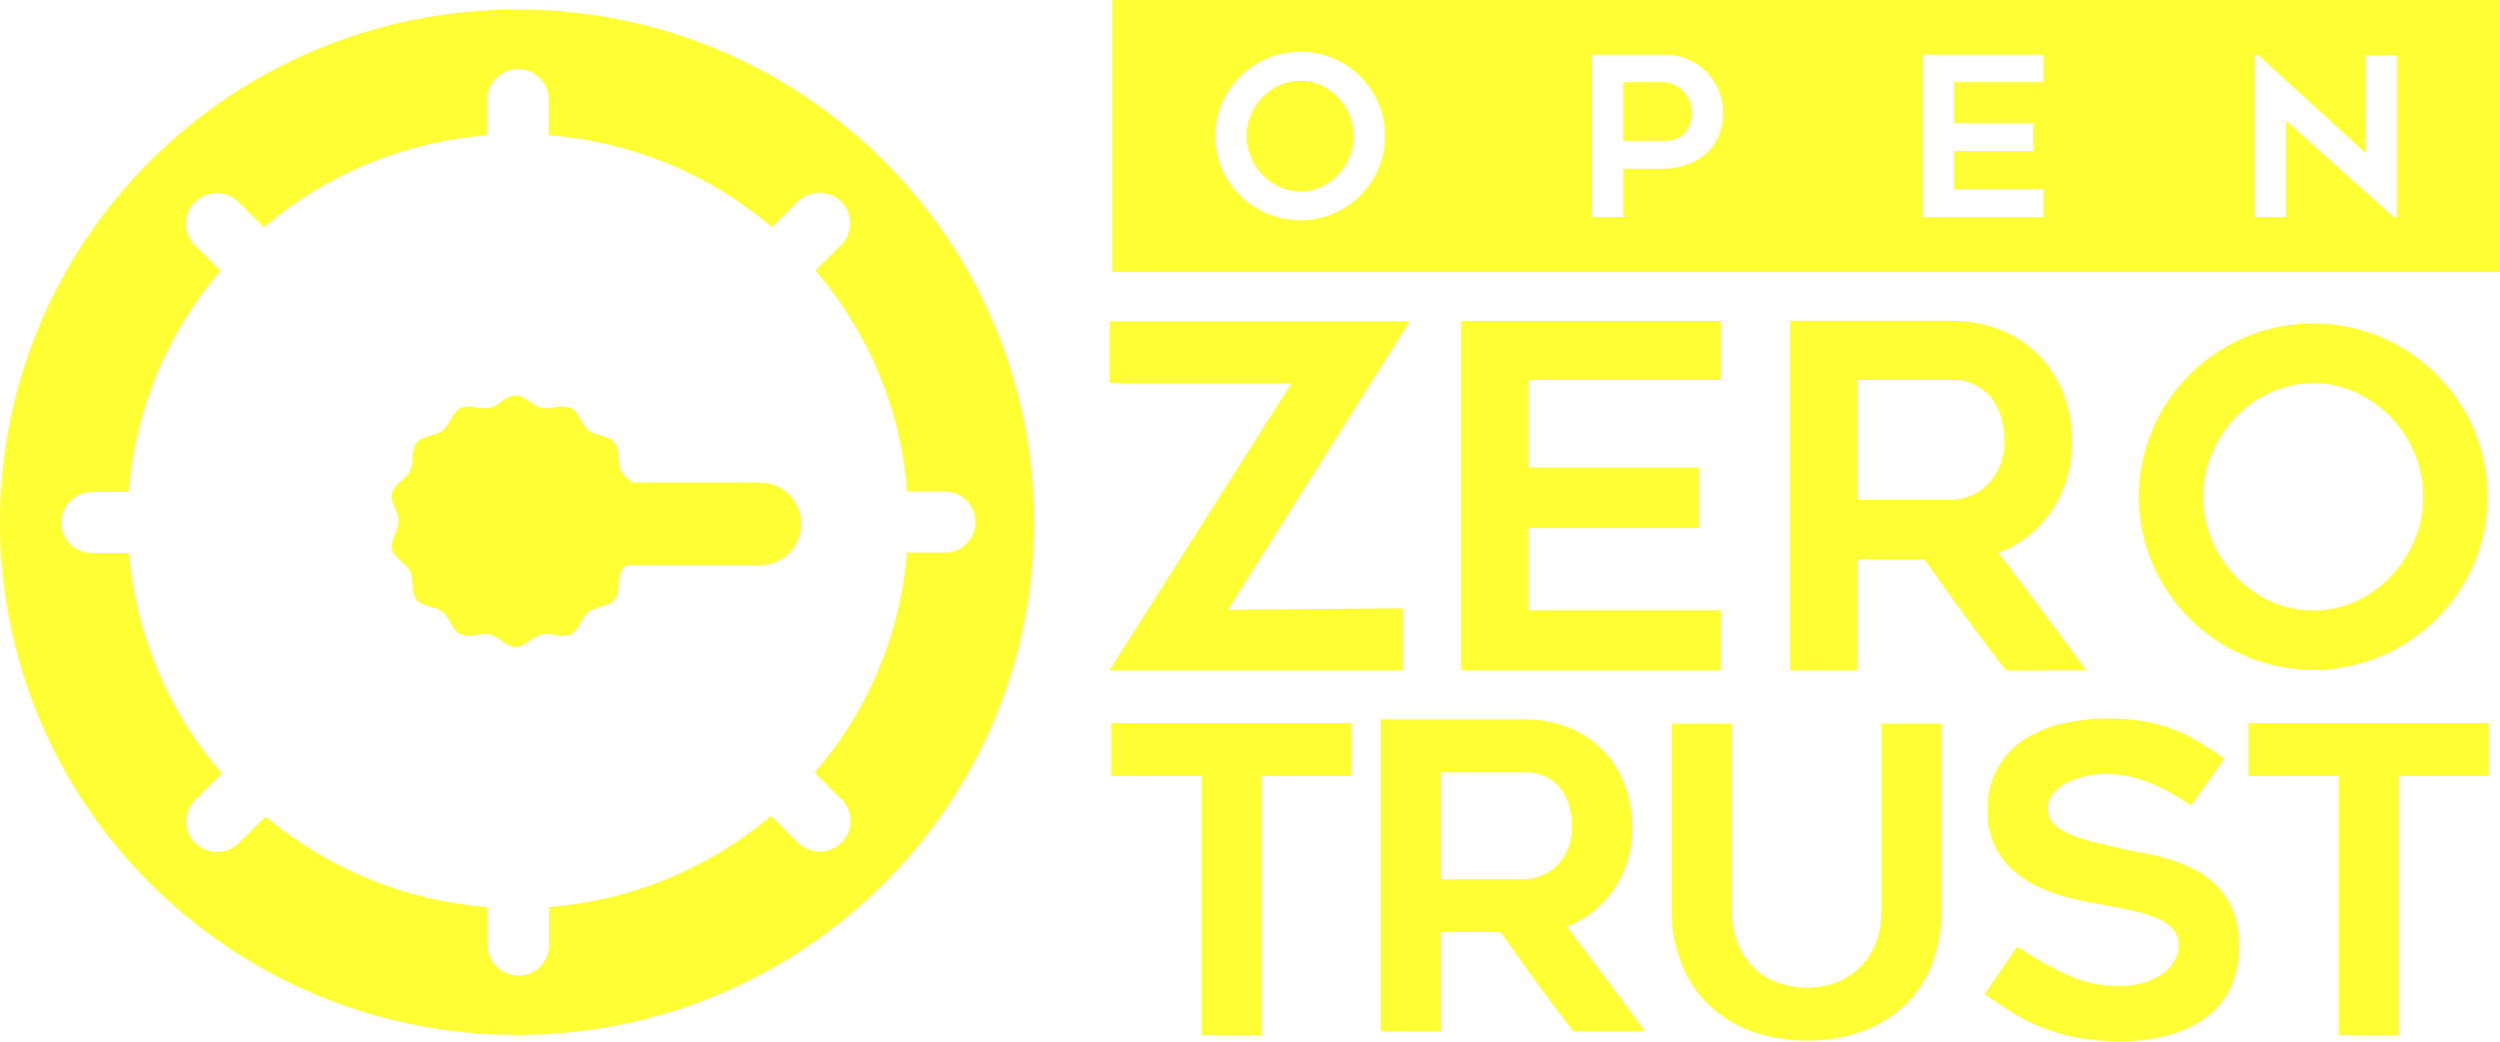
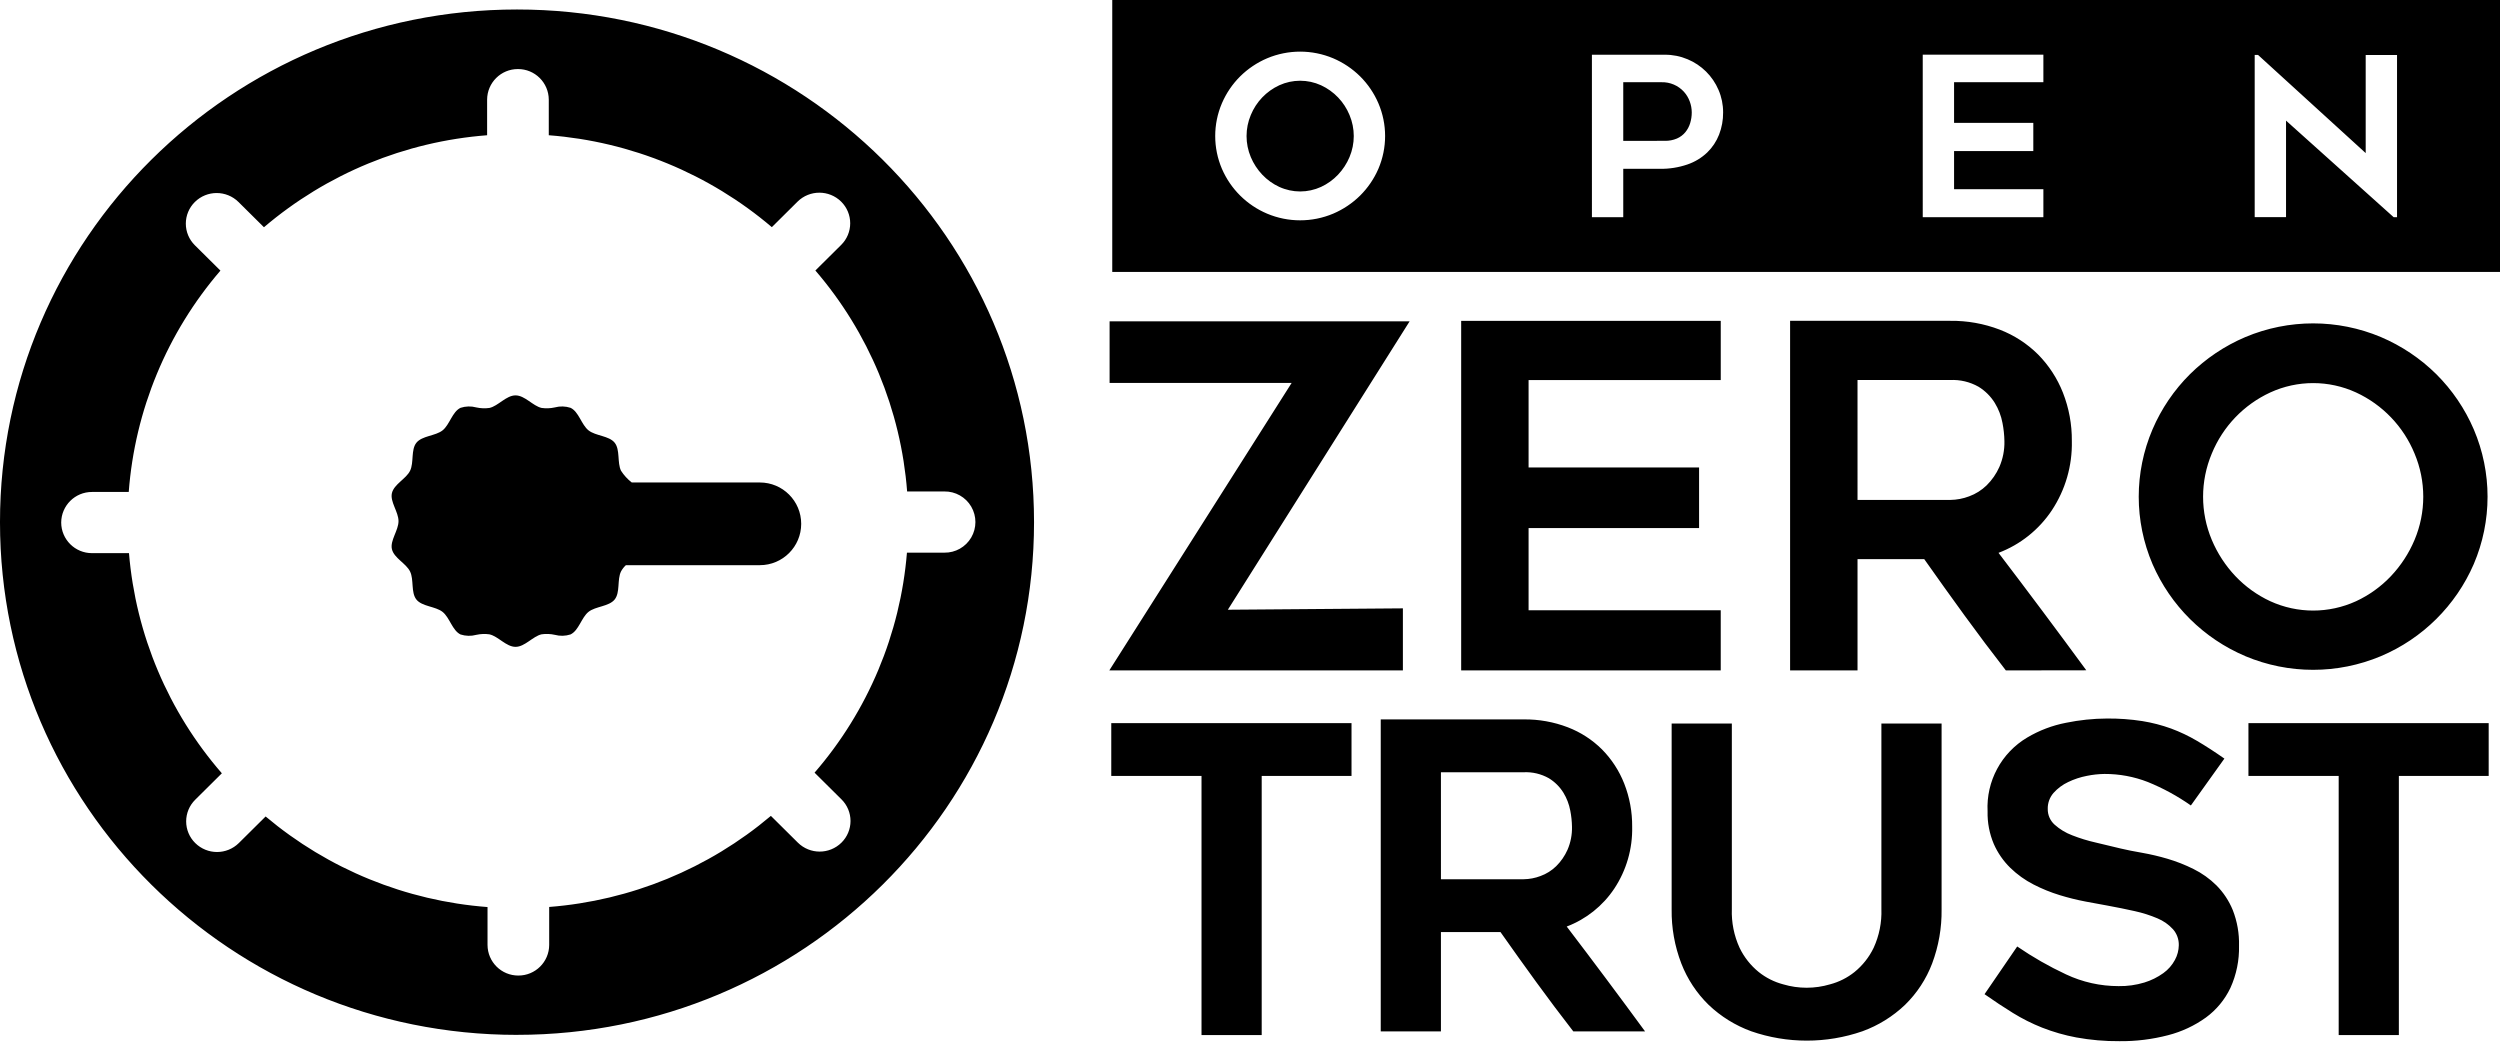
<svg xmlns="http://www.w3.org/2000/svg" width="340.561" height="141.818" viewBox="0 0 340.561 141.818">
-   <defs>
-     <radialGradient id="radial-gradient" cx="0.559" cy="1.139" r="0.589" gradientTransform="matrix(0.036, -0.999, 2.374, 0.086, -2.164, 1.6)" gradientUnits="objectBoundingBox">
-       <stop offset="0" stop-color="#ff3" />
-       <stop offset="1" stop-color="#ff3" />
-     </radialGradient>
-   </defs>
-   <path id="Union_1" data-name="Union 1" d="M214.844,1362.325a25.709,25.709,0,0,1-4.655-1.336,25.439,25.439,0,0,1-3.981-2q-1.876-1.161-3.865-2.556l4.45-6.5a46.612,46.612,0,0,0,6.646,3.8,16.771,16.771,0,0,0,7.171,1.6,11.4,11.4,0,0,0,3.513-.492,8.906,8.906,0,0,0,2.576-1.277,5.272,5.272,0,0,0,1.58-1.8,4.319,4.319,0,0,0,.527-2,3.188,3.188,0,0,0-.79-2.177,5.962,5.962,0,0,0-2.107-1.481,17.465,17.465,0,0,0-3.1-.987q-1.789-.4-3.719-.755-1.289-.23-2.985-.551a32.627,32.627,0,0,1-3.513-.871,21.584,21.584,0,0,1-3.571-1.451,13.079,13.079,0,0,1-3.162-2.264,10.431,10.431,0,0,1-2.253-3.252,10.73,10.73,0,0,1-.849-4.441,11.042,11.042,0,0,1,5.415-10.073,16.44,16.44,0,0,1,5.27-2,28.471,28.471,0,0,1,5.591-.581,29.632,29.632,0,0,1,4.8.349,21.573,21.573,0,0,1,3.923,1.016,21.99,21.99,0,0,1,3.542,1.685q1.727,1.016,3.719,2.409l-4.567,6.385a29.571,29.571,0,0,0-5.856-3.193,16.063,16.063,0,0,0-5.913-1.1,12.8,12.8,0,0,0-2.4.261,10.394,10.394,0,0,0-2.547.842,6.2,6.2,0,0,0-1.991,1.481,3.186,3.186,0,0,0-.79,2.177,2.816,2.816,0,0,0,.936,2.148,7.577,7.577,0,0,0,2.4,1.451,22.054,22.054,0,0,0,3.218.987q1.758.408,3.4.814,1.231.292,2.9.58a31.653,31.653,0,0,1,3.454.813,21.59,21.59,0,0,1,3.542,1.393,11.99,11.99,0,0,1,3.133,2.235,10.379,10.379,0,0,1,2.224,3.367,12.418,12.418,0,0,1,.849,4.848,13.15,13.15,0,0,1-1.171,5.747,10.7,10.7,0,0,1-3.337,4.035,15.387,15.387,0,0,1-5.153,2.409,25.17,25.17,0,0,1-6.616.814A31.309,31.309,0,0,1,214.844,1362.325Zm-44.29-.843a16.623,16.623,0,0,1-5.8-3.6,15.9,15.9,0,0,1-3.717-5.632,19.779,19.779,0,0,1-1.318-7.373v-25.313h8.2v25.272a11.678,11.678,0,0,0,1.053,5.275,9.621,9.621,0,0,0,2.606,3.3,9.008,9.008,0,0,0,3.337,1.68,11.211,11.211,0,0,0,6.381,0,9.029,9.029,0,0,0,3.337-1.68,9.637,9.637,0,0,0,2.606-3.3,11.678,11.678,0,0,0,1.053-5.275v-25.272h8.2v25.313a20.2,20.2,0,0,1-1.288,7.373,15.606,15.606,0,0,1-3.69,5.632,16.642,16.642,0,0,1-5.8,3.6,23.143,23.143,0,0,1-15.163,0Zm80.032.522v-35.3H238.292v-7.2h32.727v7.2H258.783V1362Zm-154.91,0v-35.3H83.382v-7.2H116.11v7.2H103.874V1362Zm-93.246-.028c-38.9,0-70.428-31.267-70.431-69.838s31.53-69.843,70.428-69.845,70.431,31.266,70.434,69.838v0c0,38.572-31.532,69.842-70.428,69.841Zm-4.017-17.413v5.163a4.185,4.185,0,0,0,4.2,4.168,4.186,4.186,0,0,0,4.2-4.168v-5.176a53.174,53.174,0,0,0,30.2-12.407l3.673,3.643a4.227,4.227,0,0,0,5.944,0,4.141,4.141,0,0,0,0-5.893l-3.666-3.637a52.283,52.283,0,0,0,12.584-29.97h5.094a4.169,4.169,0,1,0,0-8.337H55.573a52.269,52.269,0,0,0-12.5-30.1l3.515-3.485a4.145,4.145,0,0,0,0-5.895,4.23,4.23,0,0,0-5.944,0l-3.5,3.474a53.184,53.184,0,0,0-30.387-12.52v-4.846a4.186,4.186,0,0,0-4.2-4.169,4.186,4.186,0,0,0-4.2,4.169v4.847a53.168,53.168,0,0,0-30.4,12.532l-3.469-3.44a4.229,4.229,0,0,0-5.944,0,4.144,4.144,0,0,0,0,5.894l3.484,3.454a52.266,52.266,0,0,0-12.491,30.153h-5a4.186,4.186,0,0,0-4.2,4.168,4.185,4.185,0,0,0,4.2,4.167h5.034a52.279,52.279,0,0,0,12.651,29.99l-3.629,3.6a4.145,4.145,0,0,0,0,5.9,4.227,4.227,0,0,0,5.944,0l3.648-3.618A53.172,53.172,0,0,0-1.586,1344.563ZM146.322,1361.5q-2.567-3.308-5.018-6.677t-4.9-6.851H128.29V1361.5h-8.2v-42.5h19.471a16.263,16.263,0,0,1,6.012,1.074,13.432,13.432,0,0,1,4.662,3.018,13.809,13.809,0,0,1,3.021,4.645,15.681,15.681,0,0,1,1.085,5.894,14.667,14.667,0,0,1-2.435,8.419,13.57,13.57,0,0,1-6.481,5.167q5.4,7.084,10.672,14.282Zm-18.031-20.726h11.263a6.694,6.694,0,0,0,2.3-.437,5.981,5.981,0,0,0,2.13-1.334,7.313,7.313,0,0,0,1.547-2.236,7.461,7.461,0,0,0,.612-3.135,12.484,12.484,0,0,0-.233-2.206,7.229,7.229,0,0,0-.934-2.439,6.019,6.019,0,0,0-1.984-1.973,6.366,6.366,0,0,0-3.443-.814H128.29Zm76.956-28.446q-2.879-3.708-5.624-7.482t-5.493-7.677h-9.09v15.158h-9.185v-47.622h21.818a18.233,18.233,0,0,1,6.737,1.2,15.068,15.068,0,0,1,5.225,3.383,15.49,15.49,0,0,1,3.385,5.2,17.571,17.571,0,0,1,1.215,6.6,16.433,16.433,0,0,1-2.727,9.434,15.191,15.191,0,0,1-7.262,5.789q6.052,7.939,11.959,16Zm-20.207-23.225h12.622a7.528,7.528,0,0,0,2.581-.489,6.712,6.712,0,0,0,2.387-1.5,8.17,8.17,0,0,0,1.733-2.505,8.35,8.35,0,0,0,.687-3.513,13.979,13.979,0,0,0-.262-2.472,8.046,8.046,0,0,0-1.047-2.733,6.74,6.74,0,0,0-2.223-2.211,7.145,7.145,0,0,0-3.857-.912H185.039Zm-53.993,23.225v-47.622h35.361v8.066H140.23v11.906h23.226v8.261H140.23v11.19h26.176v8.2Zm-47.932,0,24.839-39.164h-24.8v-8.393h40.872l-24.763,39.289,23.845-.188v8.457Zm154.76-1.944a23.943,23.943,0,0,1-12.65-12.544,23.351,23.351,0,0,1,0-18.35,23.9,23.9,0,0,1,5.1-7.513,24.2,24.2,0,0,1,7.545-5.06,23.818,23.818,0,0,1,18.473,0,24.206,24.206,0,0,1,7.545,5.06,23.944,23.944,0,0,1,5.1,7.513,23.351,23.351,0,0,1,0,18.35,23.943,23.943,0,0,1-12.65,12.544,23.832,23.832,0,0,1-18.473,0Zm3.393-35.922a15.744,15.744,0,0,0-7.967,8.32,15.174,15.174,0,0,0,0,11.768,16.461,16.461,0,0,0,3.217,4.936,15.556,15.556,0,0,0,4.75,3.415,14.041,14.041,0,0,0,11.684,0,15.556,15.556,0,0,0,4.75-3.415,16.493,16.493,0,0,0,3.218-4.936,15.174,15.174,0,0,0,0-11.768,15.753,15.753,0,0,0-7.968-8.32,14.027,14.027,0,0,0-11.684,0ZM-1.323,1307.413a5.011,5.011,0,0,0-1.8.07,3.751,3.751,0,0,1-2.141-.053c-1.125-.542-1.475-2.305-2.446-3.074s-2.794-.72-3.564-1.683-.321-2.7-.863-3.817-2.2-1.835-2.476-3.054c-.269-1.175.9-2.549.9-3.811s-1.172-2.634-.9-3.812c.28-1.217,1.943-1.951,2.476-3.051.543-1.117.092-2.86.863-3.817s2.6-.919,3.564-1.685,1.318-2.534,2.446-3.071a3.738,3.738,0,0,1,2.143-.055,5.024,5.024,0,0,0,1.8.071c1.189-.268,2.278-1.71,3.549-1.71s2.361,1.441,3.549,1.71a5,5,0,0,0,1.8-.071,3.754,3.754,0,0,1,2.147.055c1.127.536,1.475,2.3,2.446,3.071s2.794.722,3.563,1.682.323,2.7.865,3.818a6.347,6.347,0,0,0,1.463,1.6h17.45a5.632,5.632,0,1,1,0,11.264H17.26a3.281,3.281,0,0,0-.665.859c-.543,1.12-.09,2.855-.865,3.819s-2.6.916-3.562,1.683-1.318,2.537-2.447,3.075a3.757,3.757,0,0,1-2.143.053,5,5,0,0,0-1.8-.07c-1.189.265-2.278,1.708-3.549,1.708S-.134,1307.678-1.323,1307.413Zm84.839-49.373V1221H272.561v37.04Zm21.1-29.1a11.8,11.8,0,0,0-3.675,2.464,11.667,11.667,0,0,0-2.485,3.659,11.372,11.372,0,0,0,0,8.935,11.641,11.641,0,0,0,6.159,6.108,11.6,11.6,0,0,0,8.994,0,11.82,11.82,0,0,0,3.675-2.464,11.689,11.689,0,0,0,2.485-3.644,11.356,11.356,0,0,0,0-8.935,11.644,11.644,0,0,0-2.485-3.659,11.8,11.8,0,0,0-3.675-2.464,11.607,11.607,0,0,0-8.994,0Zm153.462,21.649h.456v-22.1h-4.269v13.365L239.6,1228.483h-.456v22.1h4.269v-13.152Zm-64.153,0h16.433v-3.811H198.192v-5.2h10.794v-3.841H198.192V1232.2h12.166v-3.749H193.924Zm-45.067,0h4.269v-6.592H158.1a11.06,11.06,0,0,0,3.764-.59,7.363,7.363,0,0,0,2.7-1.633,6.915,6.915,0,0,0,1.617-2.435,8.167,8.167,0,0,0,.549-3.023,7.613,7.613,0,0,0-.626-3.068,7.867,7.867,0,0,0-4.207-4.173,7.817,7.817,0,0,0-3.1-.619h-9.94Zm-42.589-4.128a7.56,7.56,0,0,1-2.314-1.662,8,8,0,0,1-1.566-2.4,7.393,7.393,0,0,1,0-5.73,7.677,7.677,0,0,1,3.88-4.053,6.855,6.855,0,0,1,5.689,0,7.681,7.681,0,0,1,3.879,4.053,7.377,7.377,0,0,1,0,5.73,7.975,7.975,0,0,1-1.566,2.4,7.554,7.554,0,0,1-2.312,1.662,6.826,6.826,0,0,1-5.689,0Zm46.858-6.273V1232.2h5.215a3.989,3.989,0,0,1,3.049,1.3,4.017,4.017,0,0,1,.791,1.314,4.282,4.282,0,0,1,.276,1.5,4.932,4.932,0,0,1-.214,1.452,3.646,3.646,0,0,1-.655,1.239,3.072,3.072,0,0,1-1.144.862,3.974,3.974,0,0,1-1.646.317Z" transform="translate(68 -1221)" fill="url(#radial-gradient)" />
+   <path id="Union_1" data-name="Union 1" d="M214.844,1362.325a25.709,25.709,0,0,1-4.655-1.336,25.439,25.439,0,0,1-3.981-2q-1.876-1.161-3.865-2.556l4.45-6.5a46.612,46.612,0,0,0,6.646,3.8,16.771,16.771,0,0,0,7.171,1.6,11.4,11.4,0,0,0,3.513-.492,8.906,8.906,0,0,0,2.576-1.277,5.272,5.272,0,0,0,1.58-1.8,4.319,4.319,0,0,0,.527-2,3.188,3.188,0,0,0-.79-2.177,5.962,5.962,0,0,0-2.107-1.481,17.465,17.465,0,0,0-3.1-.987q-1.789-.4-3.719-.755-1.289-.23-2.985-.551a32.627,32.627,0,0,1-3.513-.871,21.584,21.584,0,0,1-3.571-1.451,13.079,13.079,0,0,1-3.162-2.264,10.431,10.431,0,0,1-2.253-3.252,10.73,10.73,0,0,1-.849-4.441,11.042,11.042,0,0,1,5.415-10.073,16.44,16.44,0,0,1,5.27-2,28.471,28.471,0,0,1,5.591-.581,29.632,29.632,0,0,1,4.8.349,21.573,21.573,0,0,1,3.923,1.016,21.99,21.99,0,0,1,3.542,1.685q1.727,1.016,3.719,2.409l-4.567,6.385a29.571,29.571,0,0,0-5.856-3.193,16.063,16.063,0,0,0-5.913-1.1,12.8,12.8,0,0,0-2.4.261,10.394,10.394,0,0,0-2.547.842,6.2,6.2,0,0,0-1.991,1.481,3.186,3.186,0,0,0-.79,2.177,2.816,2.816,0,0,0,.936,2.148,7.577,7.577,0,0,0,2.4,1.451,22.054,22.054,0,0,0,3.218.987q1.758.408,3.4.814,1.231.292,2.9.58a31.653,31.653,0,0,1,3.454.813,21.59,21.59,0,0,1,3.542,1.393,11.99,11.99,0,0,1,3.133,2.235,10.379,10.379,0,0,1,2.224,3.367,12.418,12.418,0,0,1,.849,4.848,13.15,13.15,0,0,1-1.171,5.747,10.7,10.7,0,0,1-3.337,4.035,15.387,15.387,0,0,1-5.153,2.409,25.17,25.17,0,0,1-6.616.814A31.309,31.309,0,0,1,214.844,1362.325Zm-44.29-.843a16.623,16.623,0,0,1-5.8-3.6,15.9,15.9,0,0,1-3.717-5.632,19.779,19.779,0,0,1-1.318-7.373v-25.313h8.2v25.272a11.678,11.678,0,0,0,1.053,5.275,9.621,9.621,0,0,0,2.606,3.3,9.008,9.008,0,0,0,3.337,1.68,11.211,11.211,0,0,0,6.381,0,9.029,9.029,0,0,0,3.337-1.68,9.637,9.637,0,0,0,2.606-3.3,11.678,11.678,0,0,0,1.053-5.275v-25.272h8.2v25.313a20.2,20.2,0,0,1-1.288,7.373,15.606,15.606,0,0,1-3.69,5.632,16.642,16.642,0,0,1-5.8,3.6,23.143,23.143,0,0,1-15.163,0Zm80.032.522v-35.3H238.292v-7.2h32.727v7.2H258.783V1362Zm-154.91,0v-35.3H83.382v-7.2H116.11v7.2H103.874V1362Zm-93.246-.028c-38.9,0-70.428-31.267-70.431-69.838s31.53-69.843,70.428-69.845,70.431,31.266,70.434,69.838v0c0,38.572-31.532,69.842-70.428,69.841Zm-4.017-17.413v5.163a4.185,4.185,0,0,0,4.2,4.168,4.186,4.186,0,0,0,4.2-4.168v-5.176a53.174,53.174,0,0,0,30.2-12.407l3.673,3.643a4.227,4.227,0,0,0,5.944,0,4.141,4.141,0,0,0,0-5.893l-3.666-3.637a52.283,52.283,0,0,0,12.584-29.97h5.094a4.169,4.169,0,1,0,0-8.337H55.573a52.269,52.269,0,0,0-12.5-30.1l3.515-3.485a4.145,4.145,0,0,0,0-5.895,4.23,4.23,0,0,0-5.944,0l-3.5,3.474a53.184,53.184,0,0,0-30.387-12.52v-4.846a4.186,4.186,0,0,0-4.2-4.169,4.186,4.186,0,0,0-4.2,4.169v4.847a53.168,53.168,0,0,0-30.4,12.532l-3.469-3.44a4.229,4.229,0,0,0-5.944,0,4.144,4.144,0,0,0,0,5.894l3.484,3.454a52.266,52.266,0,0,0-12.491,30.153h-5a4.186,4.186,0,0,0-4.2,4.168,4.185,4.185,0,0,0,4.2,4.167h5.034a52.279,52.279,0,0,0,12.651,29.99l-3.629,3.6a4.145,4.145,0,0,0,0,5.9,4.227,4.227,0,0,0,5.944,0l3.648-3.618A53.172,53.172,0,0,0-1.586,1344.563ZM146.322,1361.5q-2.567-3.308-5.018-6.677t-4.9-6.851H128.29V1361.5h-8.2v-42.5h19.471a16.263,16.263,0,0,1,6.012,1.074,13.432,13.432,0,0,1,4.662,3.018,13.809,13.809,0,0,1,3.021,4.645,15.681,15.681,0,0,1,1.085,5.894,14.667,14.667,0,0,1-2.435,8.419,13.57,13.57,0,0,1-6.481,5.167q5.4,7.084,10.672,14.282Zm-18.031-20.726h11.263a6.694,6.694,0,0,0,2.3-.437,5.981,5.981,0,0,0,2.13-1.334,7.313,7.313,0,0,0,1.547-2.236,7.461,7.461,0,0,0,.612-3.135,12.484,12.484,0,0,0-.233-2.206,7.229,7.229,0,0,0-.934-2.439,6.019,6.019,0,0,0-1.984-1.973,6.366,6.366,0,0,0-3.443-.814H128.29Zm76.956-28.446q-2.879-3.708-5.624-7.482t-5.493-7.677h-9.09v15.158h-9.185v-47.622h21.818a18.233,18.233,0,0,1,6.737,1.2,15.068,15.068,0,0,1,5.225,3.383,15.49,15.49,0,0,1,3.385,5.2,17.571,17.571,0,0,1,1.215,6.6,16.433,16.433,0,0,1-2.727,9.434,15.191,15.191,0,0,1-7.262,5.789q6.052,7.939,11.959,16Zm-20.207-23.225h12.622a7.528,7.528,0,0,0,2.581-.489,6.712,6.712,0,0,0,2.387-1.5,8.17,8.17,0,0,0,1.733-2.505,8.35,8.35,0,0,0,.687-3.513,13.979,13.979,0,0,0-.262-2.472,8.046,8.046,0,0,0-1.047-2.733,6.74,6.74,0,0,0-2.223-2.211,7.145,7.145,0,0,0-3.857-.912H185.039Zm-53.993,23.225v-47.622h35.361v8.066H140.23v11.906h23.226v8.261H140.23v11.19h26.176v8.2Zm-47.932,0,24.839-39.164h-24.8v-8.393h40.872l-24.763,39.289,23.845-.188v8.457Zm154.76-1.944a23.943,23.943,0,0,1-12.65-12.544,23.351,23.351,0,0,1,0-18.35,23.9,23.9,0,0,1,5.1-7.513,24.2,24.2,0,0,1,7.545-5.06,23.818,23.818,0,0,1,18.473,0,24.206,24.206,0,0,1,7.545,5.06,23.944,23.944,0,0,1,5.1,7.513,23.351,23.351,0,0,1,0,18.35,23.943,23.943,0,0,1-12.65,12.544,23.832,23.832,0,0,1-18.473,0Zm3.393-35.922a15.744,15.744,0,0,0-7.967,8.32,15.174,15.174,0,0,0,0,11.768,16.461,16.461,0,0,0,3.217,4.936,15.556,15.556,0,0,0,4.75,3.415,14.041,14.041,0,0,0,11.684,0,15.556,15.556,0,0,0,4.75-3.415,16.493,16.493,0,0,0,3.218-4.936,15.174,15.174,0,0,0,0-11.768,15.753,15.753,0,0,0-7.968-8.32,14.027,14.027,0,0,0-11.684,0ZM-1.323,1307.413a5.011,5.011,0,0,0-1.8.07,3.751,3.751,0,0,1-2.141-.053c-1.125-.542-1.475-2.305-2.446-3.074s-2.794-.72-3.564-1.683-.321-2.7-.863-3.817-2.2-1.835-2.476-3.054c-.269-1.175.9-2.549.9-3.811s-1.172-2.634-.9-3.812c.28-1.217,1.943-1.951,2.476-3.051.543-1.117.092-2.86.863-3.817s2.6-.919,3.564-1.685,1.318-2.534,2.446-3.071a3.738,3.738,0,0,1,2.143-.055,5.024,5.024,0,0,0,1.8.071c1.189-.268,2.278-1.71,3.549-1.71s2.361,1.441,3.549,1.71a5,5,0,0,0,1.8-.071,3.754,3.754,0,0,1,2.147.055c1.127.536,1.475,2.3,2.446,3.071s2.794.722,3.563,1.682.323,2.7.865,3.818a6.347,6.347,0,0,0,1.463,1.6h17.45a5.632,5.632,0,1,1,0,11.264H17.26a3.281,3.281,0,0,0-.665.859c-.543,1.12-.09,2.855-.865,3.819s-2.6.916-3.562,1.683-1.318,2.537-2.447,3.075a3.757,3.757,0,0,1-2.143.053,5,5,0,0,0-1.8-.07c-1.189.265-2.278,1.708-3.549,1.708S-.134,1307.678-1.323,1307.413Zm84.839-49.373V1221H272.561v37.04Zm21.1-29.1a11.8,11.8,0,0,0-3.675,2.464,11.667,11.667,0,0,0-2.485,3.659,11.372,11.372,0,0,0,0,8.935,11.641,11.641,0,0,0,6.159,6.108,11.6,11.6,0,0,0,8.994,0,11.82,11.82,0,0,0,3.675-2.464,11.689,11.689,0,0,0,2.485-3.644,11.356,11.356,0,0,0,0-8.935,11.644,11.644,0,0,0-2.485-3.659,11.8,11.8,0,0,0-3.675-2.464,11.607,11.607,0,0,0-8.994,0Zm153.462,21.649h.456v-22.1h-4.269v13.365L239.6,1228.483h-.456v22.1h4.269v-13.152Zm-64.153,0h16.433v-3.811H198.192v-5.2h10.794v-3.841H198.192V1232.2h12.166v-3.749H193.924Zm-45.067,0h4.269v-6.592H158.1a11.06,11.06,0,0,0,3.764-.59,7.363,7.363,0,0,0,2.7-1.633,6.915,6.915,0,0,0,1.617-2.435,8.167,8.167,0,0,0,.549-3.023,7.613,7.613,0,0,0-.626-3.068,7.867,7.867,0,0,0-4.207-4.173,7.817,7.817,0,0,0-3.1-.619h-9.94Zm-42.589-4.128a7.56,7.56,0,0,1-2.314-1.662,8,8,0,0,1-1.566-2.4,7.393,7.393,0,0,1,0-5.73,7.677,7.677,0,0,1,3.88-4.053,6.855,6.855,0,0,1,5.689,0,7.681,7.681,0,0,1,3.879,4.053,7.377,7.377,0,0,1,0,5.73,7.975,7.975,0,0,1-1.566,2.4,7.554,7.554,0,0,1-2.312,1.662,6.826,6.826,0,0,1-5.689,0Zm46.858-6.273V1232.2h5.215a3.989,3.989,0,0,1,3.049,1.3,4.017,4.017,0,0,1,.791,1.314,4.282,4.282,0,0,1,.276,1.5,4.932,4.932,0,0,1-.214,1.452,3.646,3.646,0,0,1-.655,1.239,3.072,3.072,0,0,1-1.144.862,3.974,3.974,0,0,1-1.646.317Z" transform="translate(68 -1221)" />
</svg>
